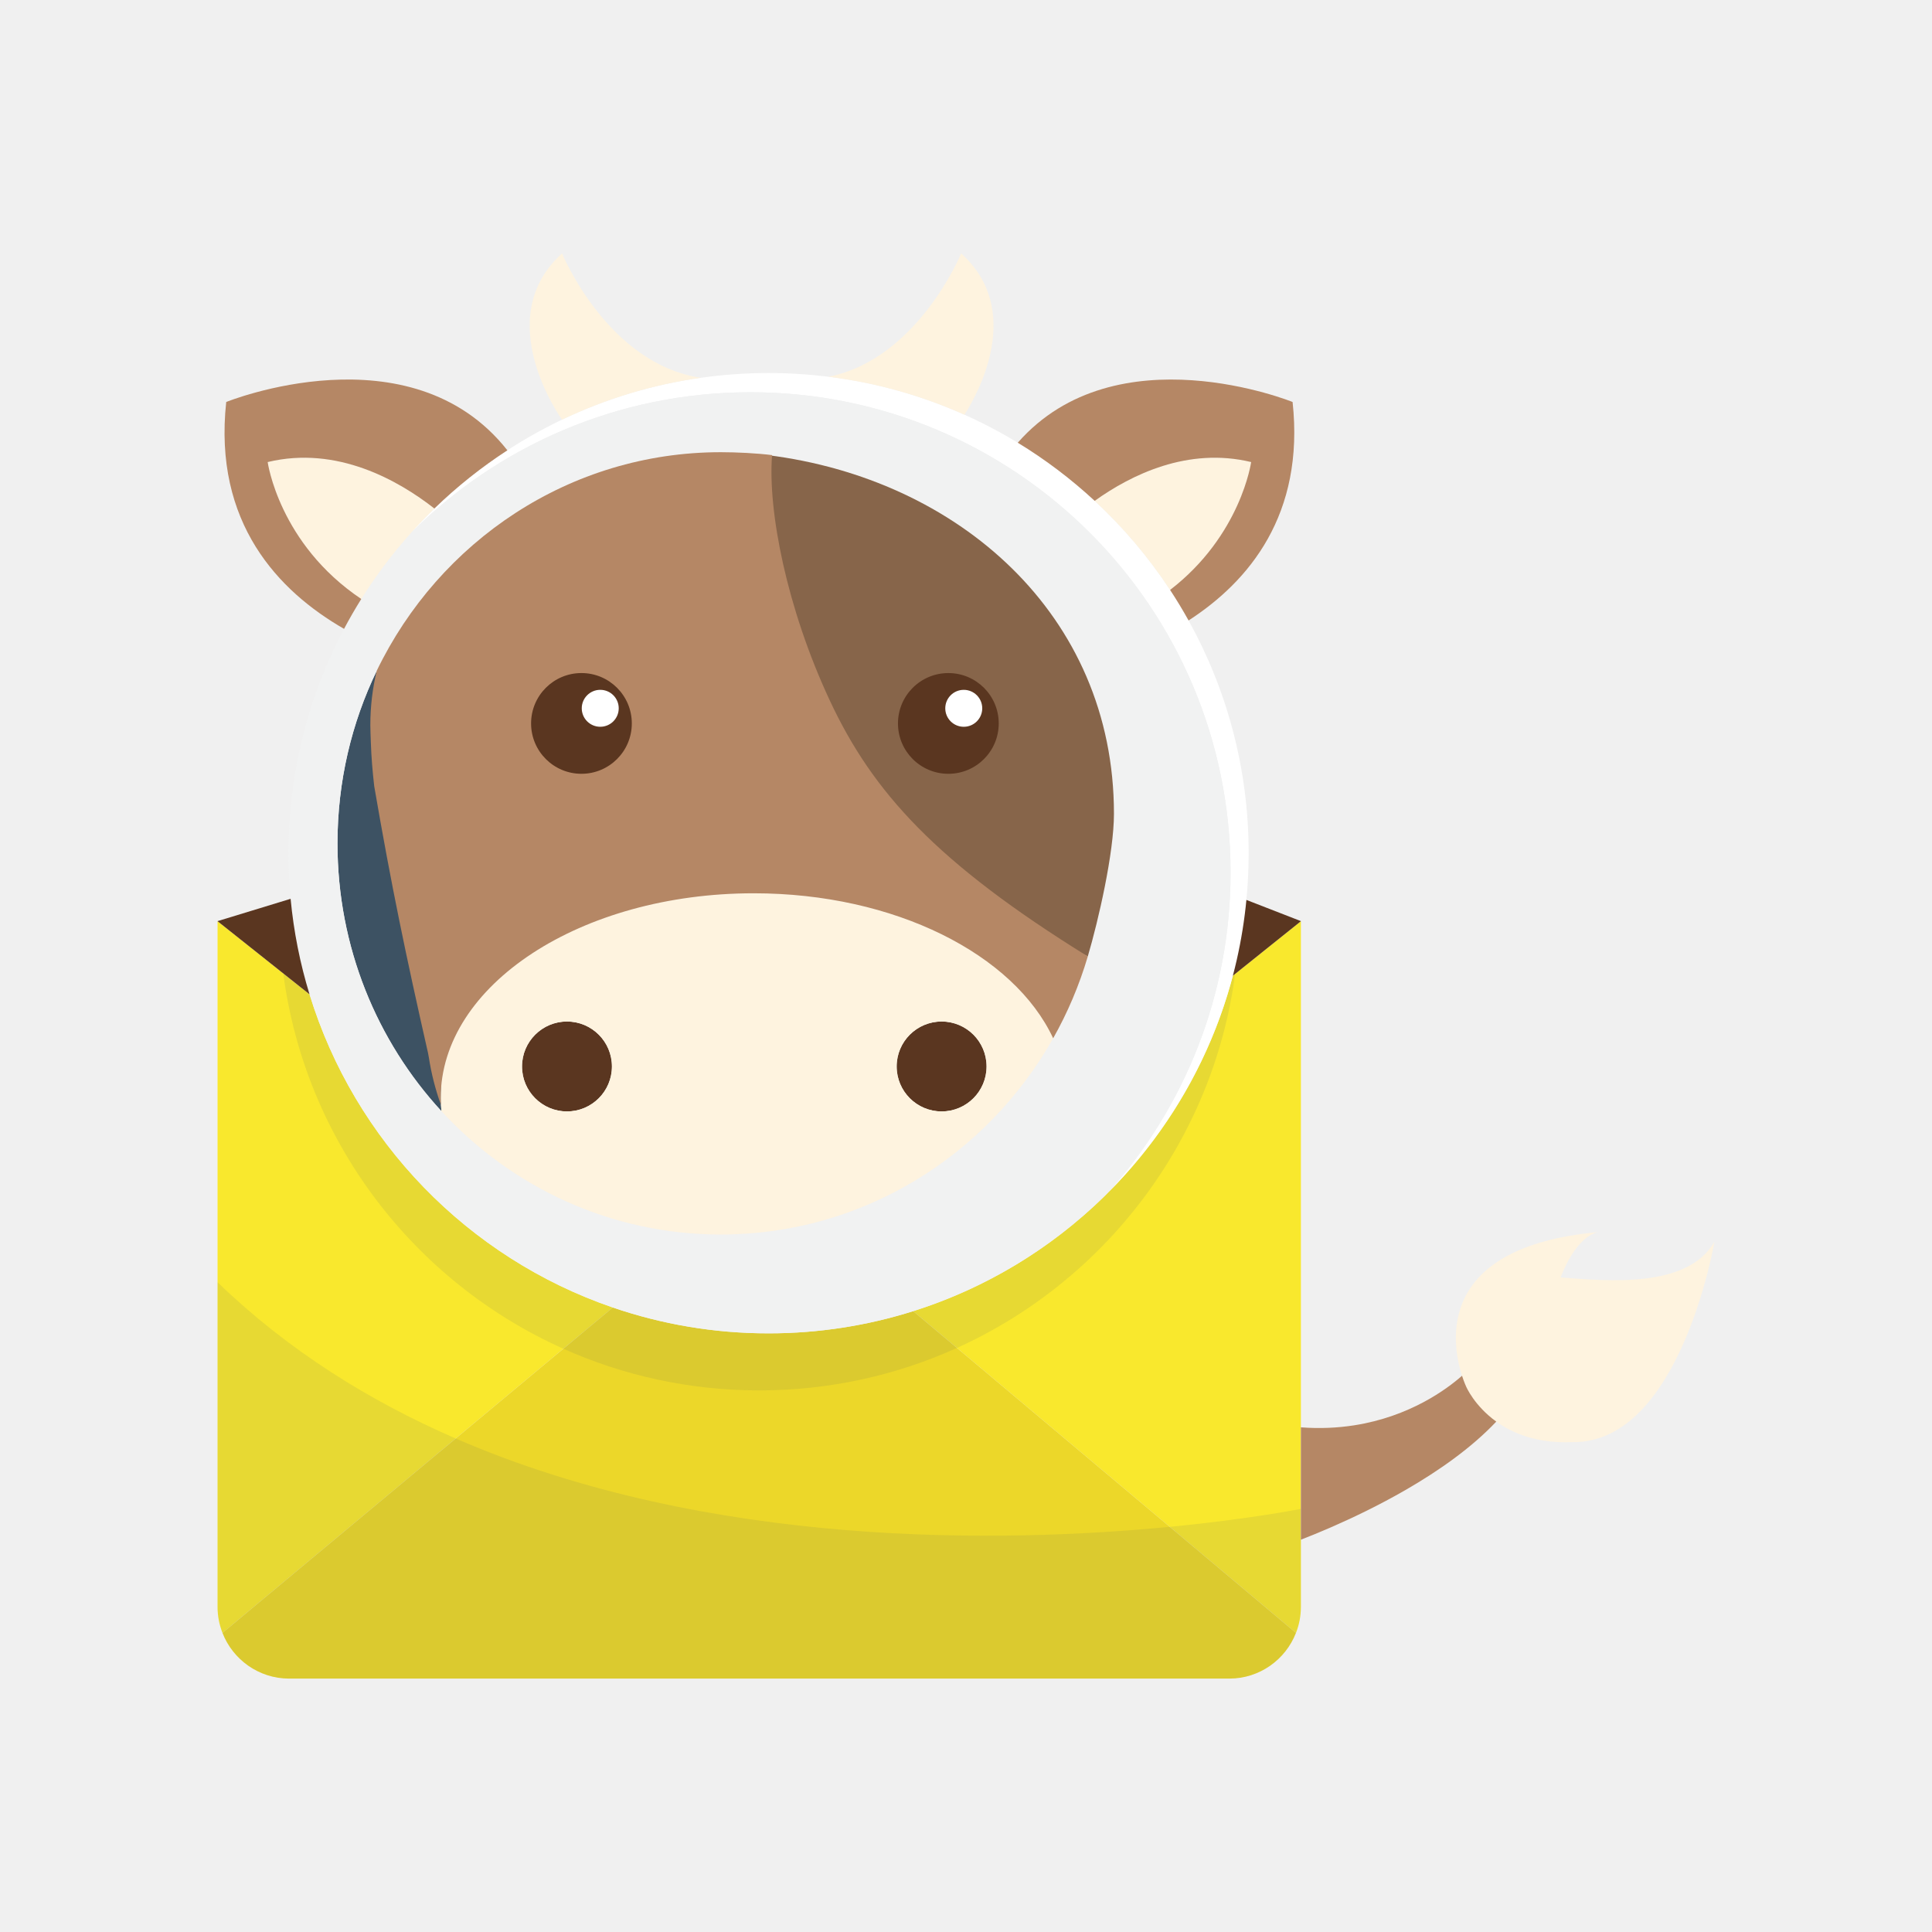
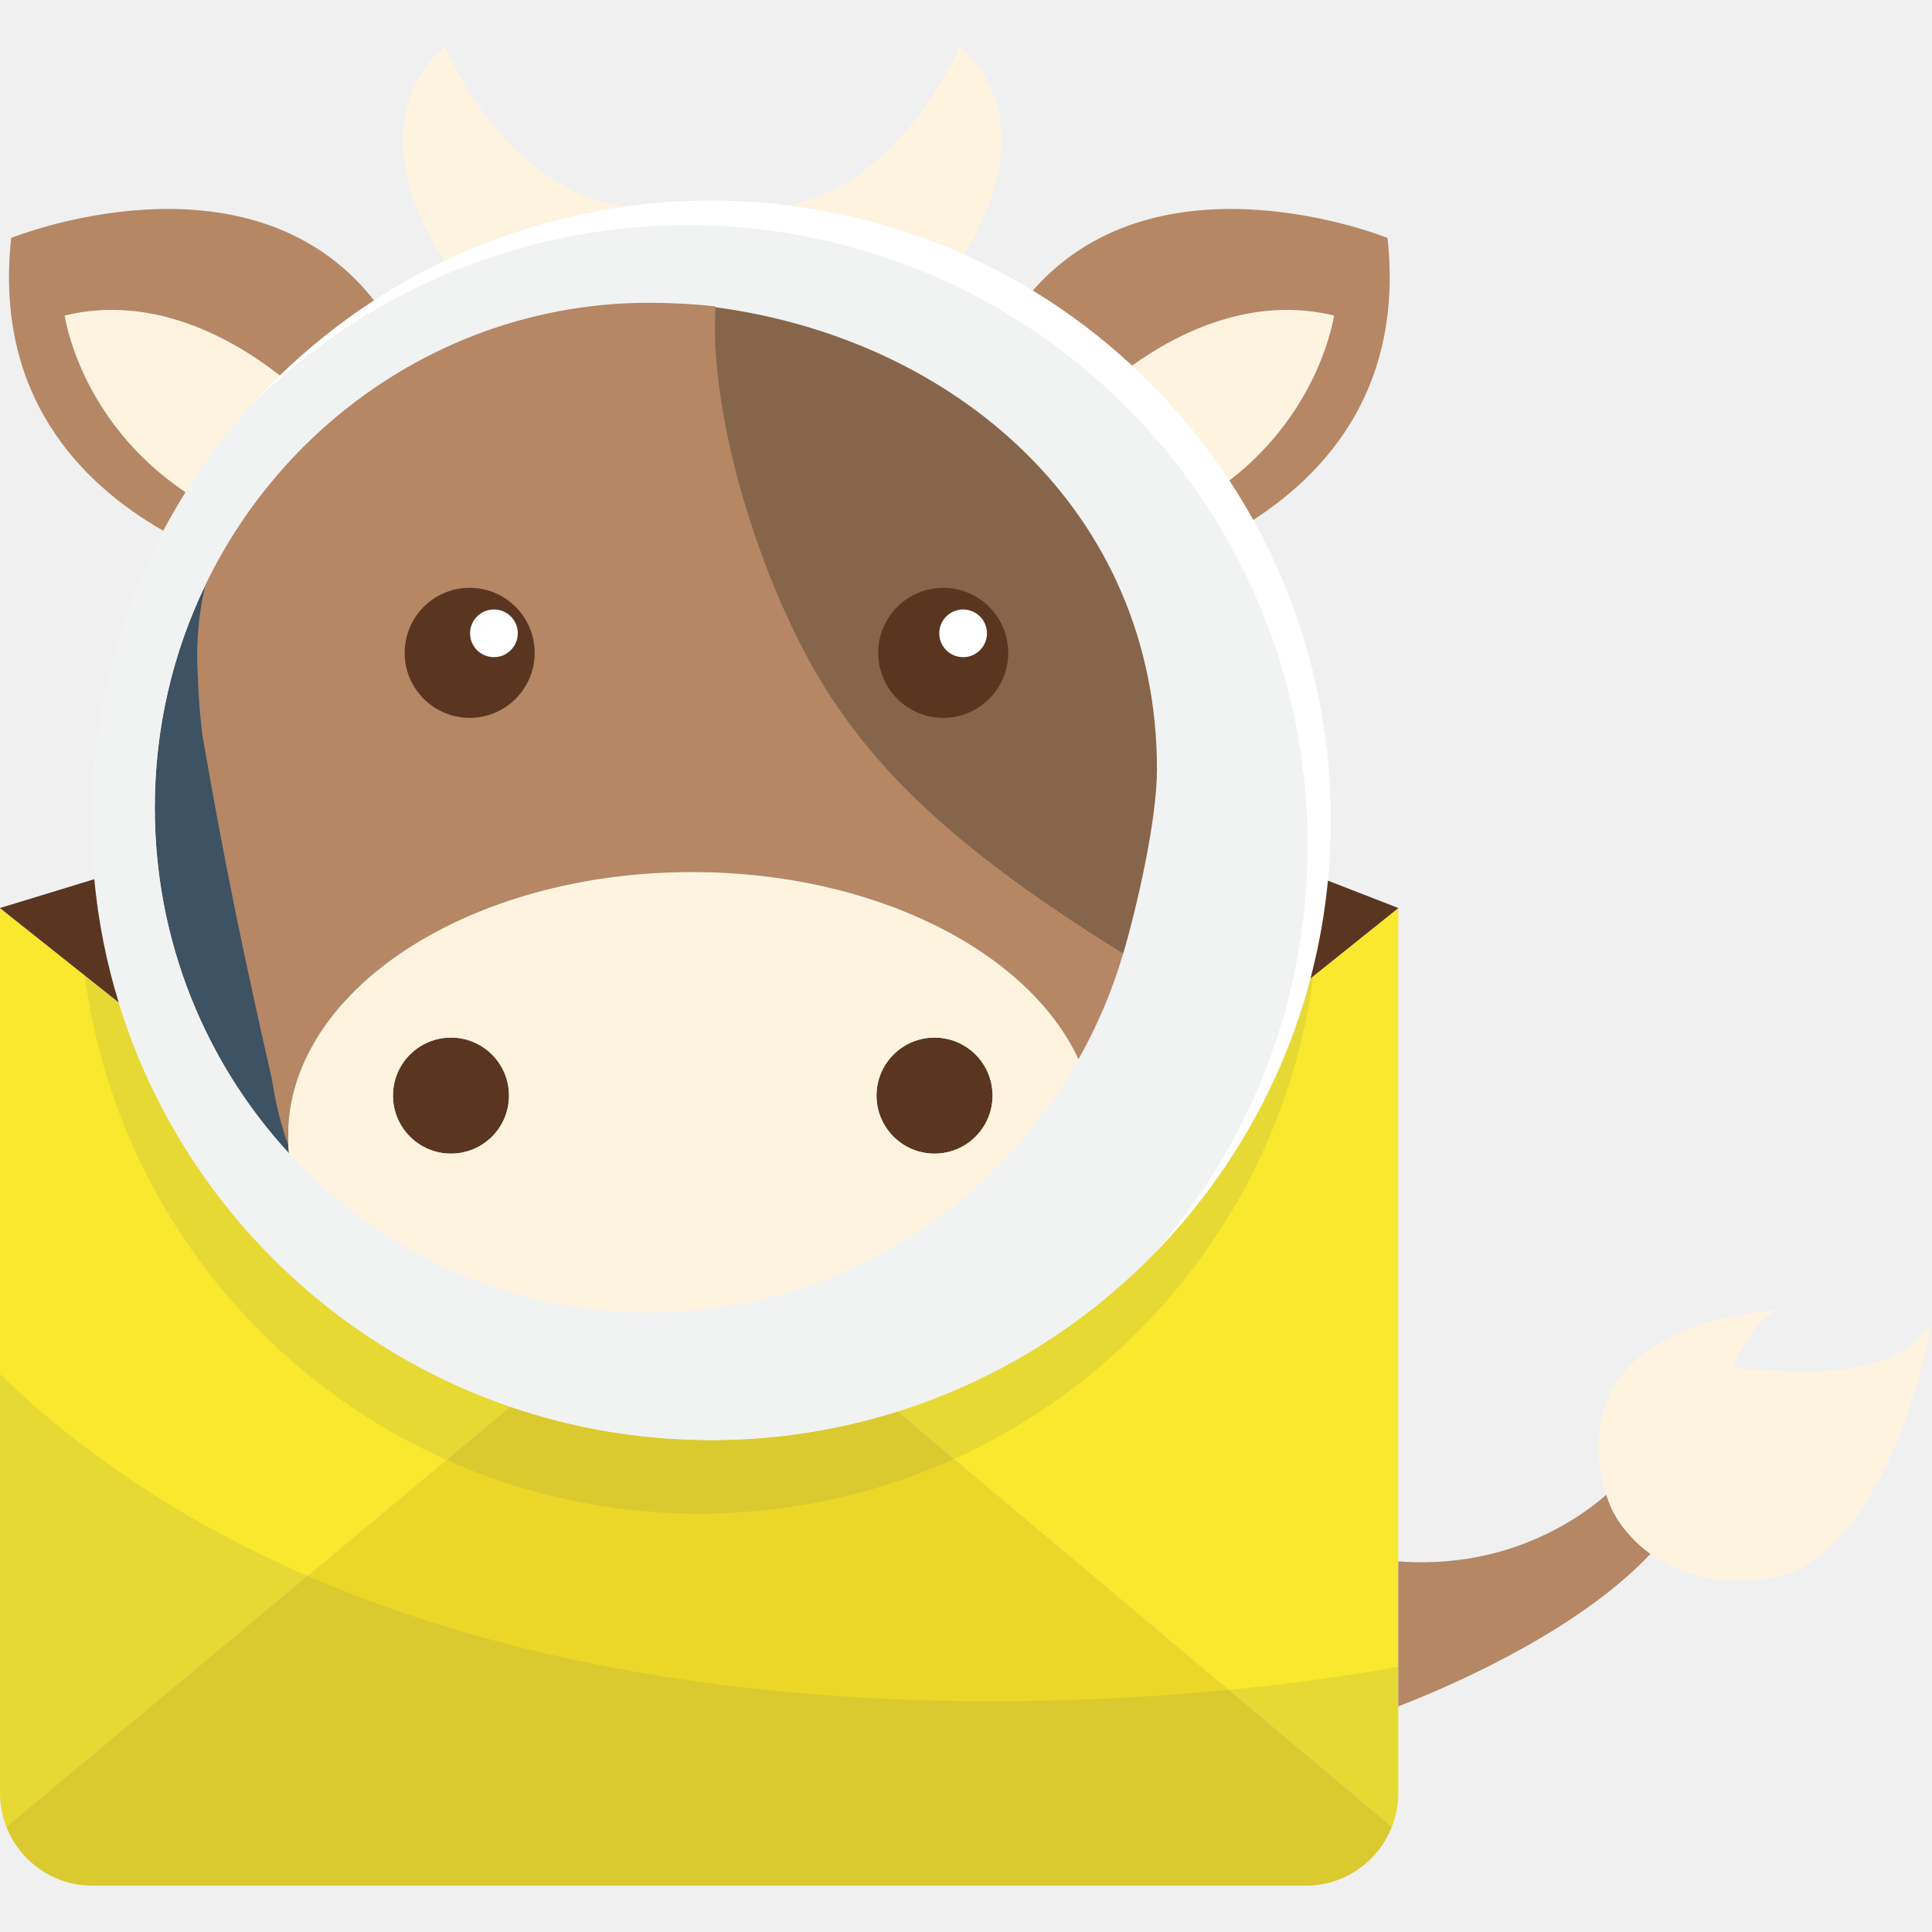
- <svg xmlns="http://www.w3.org/2000/svg" width="128mm" height="128mm" version="1.1" viewBox="0 0 128 128">
-   <g transform="translate(0,-169)">
-     <g transform="matrix(.26458 0 0 .26458 14.414 185.79)">
+ <svg xmlns="http://www.w3.org/2000/svg" width="128" height="128" version="1.1" viewBox="0 0 33.867 33.867">
+   <g transform="translate(34.989 -174.37)">
+     <g transform="matrix(.090354 0 0 .090354 -34.989 175.18)">
      <g id="grey_5_">
        <path d="m55.948 213.25c0.073-20.261-0.716-17.261-3.656-39.267 2.228-22.439-7.628-38.859-7.669-58.34 0-4.715-5.806-6.78-4.761-11.137-6.292 13.037-9.833 27.707-9.833 43.222 0 25.946 9.89 49.533 26.027 67.059-0.048-0.511-0.082-1.023-0.108-1.536z" fill="#3d5263" />
      </g>
      <g id="yellow">
        <path d="m254.81 180.41-0.567 0.455c-10.49 39.88-40.951 71.658-80.048 83.996l95.849 80.568c0.783-2.011 1.229-4.19 1.231-6.478 0-7e-3 1e-3 -0.013 1e-3 -0.02v-171.71z" fill="#f9e82d" />
        <path d="m23.027 185.52-23.026-18.301v171.71c0 2.295 0.447 4.481 1.233 6.499l58.39-48.683 26.964-22.481 12.38-10.321c-36.238-12.423-64.661-41.673-75.941-78.427z" fill="#f9e82d" />
        <path d="m238.44 318.87-53.296-44.799-10.952-9.206c-11.431 3.607-23.597 5.558-36.22 5.558-13.653 0-26.772-2.28-39.004-6.474l-12.38 10.321-85.355 71.165c2.605 6.69 9.094 11.438 16.706 11.438h235.39c7.613 0 14.103-4.749 16.707-11.44z" fill="#edd514" fill-opacity=".895" />
      </g>
      <g id="grey_4_" fill="#3d5263">
        <path d="m238.44 318.87c-41.457 4.008-115.07 5.566-178.82-22.118-21.543-9.356-41.959-22.05-59.623-39.123v81.307c0 2.295 0.447 4.481 1.233 6.499 2.605 6.69 9.094 11.438 16.706 11.438h235.39c7.613 0 14.103-4.749 16.707-11.44 0.783-2.011 1.229-4.19 1.231-6.478v-24.584s-12.58 2.541-32.832 4.499z" enable-background="new    " opacity=".1" />
        <path d="m86.588 274.27c14.979 6.703 31.579 10.435 49.051 10.435 17.648 0 34.408-3.803 49.505-10.634 37.082-16.777 64.125-51.824 69.664-93.657l-0.567 0.455c-10.49 39.88-40.951 71.658-80.048 83.996-11.431 3.607-23.597 5.558-36.22 5.558-13.653 0-26.772-2.28-39.004-6.474-36.238-12.423-64.661-41.673-75.941-78.427l-6.574-5.225c5.525 42.054 32.786 77.261 70.134 93.973z" enable-background="new    " opacity=".1" />
      </g>
      <g id="white_1_" fill="#fff">
        <path d="m54.293 63.875c-1.799 1.745-3.541 3.548-5.229 5.402-0.042 0.046-0.085 0.092-0.127 0.139-0.234 0.258-0.473 0.51-0.705 0.77 0.055-0.055 0.111-0.108 0.166-0.163 21.76-21.782 51.828-35.259 85.046-35.259 66.396 0 120.22 53.826 120.22 120.22 0 30.718-11.526 58.74-30.482 79.991 21.633-21.737 35.006-51.7 35.01-84.791v-0.013c0-21.143-5.465-41.007-15.049-58.269-1.449-2.608-2.991-5.157-4.624-7.643-5.377-8.187-11.727-15.676-18.885-22.307-5.903-5.467-12.351-10.354-19.26-14.558-4.278-2.604-8.734-4.944-13.341-7.006-10.627-4.756-22.07-8.016-34.062-9.509-4.915-0.612-9.921-0.931-15.001-0.931-5.747 0-11.398 0.409-16.93 1.189-12.291 1.733-23.981 5.329-34.784 10.487-4.742 2.264-9.313 4.83-13.688 7.672-6.561 4.266-12.682 9.149-18.277 14.576z" />
        <path d="m95.828 118.54c2.559 0 4.63-2.071 4.63-4.629 0-2.553-2.071-4.626-4.63-4.626-2.558 0-4.634 2.074-4.634 4.626 1e-3 2.557 2.076 4.629 4.634 4.629z" />
        <path d="m186.85 118.54c2.556 0 4.629-2.071 4.629-4.629 0-2.553-2.074-4.626-4.629-4.626-2.559 0-4.631 2.074-4.631 4.626 0 2.557 2.073 4.629 4.631 4.629z" />
      </g>
      <g id="grey_3_">
        <path d="m223.7 234.39c18.648-21.18 29.965-48.971 29.965-79.408 0-66.396-53.825-120.22-120.22-120.22-33.218 0-63.286 13.477-85.046 35.259-4.591 5.125-8.746 10.647-12.413 16.507-1.524 2.437-2.963 4.931-4.314 7.48-7.067 13.341-11.704 28.167-13.301 43.893-0.411 4.043-0.622 8.146-0.622 12.298 0 3.849 0.188 7.653 0.542 11.409 0.776 8.241 2.38 16.24 4.735 23.912 11.281 36.754 39.703 66.004 75.941 78.427 12.231 4.193 25.351 6.474 39.004 6.474 12.623 0 24.79-1.95 36.22-5.558 18.139-5.725 34.412-15.64 47.7-28.603 0.536-0.522 1.811-1.867 1.811-1.867zm-5.788-58.356c-2.132 7.217-5.052 14.085-8.668 20.495-16.571 29.372-47.64 49.146-83.233 49.146-27.584 0-52.447-11.88-69.956-30.895-16.137-17.524-26.026-41.111-26.026-67.058 0-15.515 3.54-30.185 9.833-43.222 15.648-32.42 48.344-54.73 86.15-54.73 3.967 0 7.876 0.25 11.717 0.728 47.479 5.898 84.262 47.175 84.262 97.224-2e-3 9.846-1.431 19.348-4.079 28.312z" fill="#f1f2f2" />
        <path d="m49.064 69.277c-0.042 0.046-0.085 0.092-0.127 0.139 0.042-0.047 0.085-0.093 0.127-0.139z" fill="#f1f2f2" />
      </g>
      <g id="darkbrown_1_" fill="#5a3620">
        <path d="m257.63 161.89c-0.488 5.062-1.29 10.032-2.387 14.89-0.31 1.371-0.643 2.733-0.999 4.086l0.567-0.455 16.466-13.193v-0.023z" />
        <path d="m1e-3 167.22 23.025 18.301c-2.354-7.672-3.959-15.671-4.735-23.912l-2.85 0.871-15.441 4.717" />
        <path d="m87.491 192.34c-6.21 0-11.254 5.034-11.254 11.257 0 6.216 5.043 11.257 11.254 11.257 6.221 0 11.261-5.041 11.261-11.257 0-6.223-5.041-11.257-11.261-11.257z" />
        <path d="m181.31 192.34c-6.218 0-11.259 5.034-11.259 11.257 0 6.216 5.041 11.257 11.259 11.257 6.22 0 11.257-5.041 11.257-11.257 0-6.223-5.037-11.257-11.257-11.257z" />
        <path d="m183 102.25c-6.963 0-15.442 7.766-15.442 14.735 0 6.965 8.126 17.207 15.089 17.207 6.968 0 15.799-9.536 15.799-16.5 1e-3 -6.97-8.477-15.442-15.445-15.442zm3.853 16.284c-2.558 0-4.631-2.072-4.631-4.629 0-2.552 2.072-4.626 4.631-4.626 2.555 0 4.629 2.073 4.629 4.626 0 2.558-2.073 4.629-4.629 4.629z" />
        <path d="m89.71 102.6c-6.971 0-14.38 8.12-14.38 15.089 0 6.965 8.825 16.147 15.794 16.147 6.963 0 15.793-9.182 15.793-16.147 1e-3 -6.97-10.243-15.089-17.207-15.089zm6.118 15.931c-2.559 0-4.634-2.072-4.634-4.629 0-2.552 2.076-4.626 4.634-4.626 2.559 0 4.63 2.073 4.63 4.626 0 2.558-2.071 4.629-4.63 4.629z" />
      </g>
      <g id="cream" fill="#fef3df">
        <path d="m336.3 256.42c3.59-9.155 7.701-11 9.346-11.346-40.757 3.757-36.661 27.769-34.026 35.96 0.55 1.712 1.037 2.733 1.037 2.733s2.031 4.787 7.536 8.748c4.149 2.986 10.27 5.503 18.995 5.144 27.063 0.461 35.631-50.166 35.631-50.166-6.654 11.655-26.404 9.876-38.519 8.927z" />
        <path d="m48.937 69.415c0.042-0.046 0.085-0.092 0.127-0.139 1.688-1.854 3.43-3.657 5.229-5.402-8.915-6.977-24.344-15.826-41.744-11.633 0 0 2.814 20.458 23.437 34.287 3.667-5.86 7.822-11.381 12.413-16.507-0.055 0.055-0.111 0.108-0.166 0.163 0.231-0.258 0.47-0.511 0.704-0.769z" />
        <path d="m258.81 52.242c-15.831-3.815-30.029 3.169-39.176 9.714 7.158 6.63 13.508 14.12 18.885 22.307 17.763-13.689 20.291-32.021 20.291-32.021z" />
        <path d="m134.27 160.22c-43.299 0-78.388 22.964-78.388 51.289 0 0.582 0.038 1.157 0.067 1.735 0.026 0.514 0.06 1.025 0.108 1.535 17.508 19.015 42.371 30.895 69.956 30.895 35.594 0 66.662-19.774 83.233-49.146-9.796-21.016-39.651-36.308-74.976-36.308zm-46.778 54.625c-6.211 0-11.254-5.041-11.254-11.257 0-6.223 5.044-11.257 11.254-11.257 6.22 0 11.261 5.034 11.261 11.257 0 6.216-5.04 11.257-11.261 11.257zm93.816 0c-6.218 0-11.259-5.041-11.259-11.257 0-6.223 5.041-11.257 11.259-11.257 6.22 0 11.257 5.034 11.257 11.257 0 6.216-5.037 11.257-11.257 11.257z" />
        <path d="m86.265 0c-18.163 16.373-0.152 41.427-7e-3 41.628 10.803-5.158 22.493-8.754 34.784-10.487-23.413-3.455-34.777-31.141-34.777-31.141z" />
        <path d="m186.2 0s-10.863 26.476-33.231 30.883c11.992 1.493 23.435 4.752 34.062 9.509 3.348-5.256 15.001-26.121-0.831-40.392z" />
      </g>
      <path d="m217.91 176.04c2.647-8.964 6.552-25.892 6.552-35.737 0-50.049-39.257-83.901-86.737-89.799-2.157 28.03 3.629 87.043 80.185 125.54zm-47.53-58.345c0-6.97 5.651-12.614 12.614-12.614 6.968 0 12.617 5.645 12.617 12.614 0 6.964-5.649 12.611-12.617 12.611-6.963 0-12.614-5.646-12.614-12.611z" fill="#87654a" />
      <g id="brown" fill="#b58765">
        <path d="m312.66 283.77s-0.487-1.021-1.037-2.733c-3.758 3.317-13.036 10.236-27.03 12.416v-1e-3c-9e-3 2e-3 -0.019 3e-3 -0.027 5e-3 -4.044 0.628-8.479 0.863-13.29 0.497v28.141c2.059-0.801 4.607-1.834 7.477-3.083 5.462-2.377 12.093-5.542 18.771-9.395 0.027-0.016 0.054-0.031 0.081-0.047 8.158-4.713 16.37-10.452 22.593-17.052-5.506-3.961-7.538-8.748-7.538-8.748z" />
        <path d="m12.549 52.242c17.4-4.193 32.83 4.656 41.744 11.633 5.595-5.426 11.716-10.31 18.277-14.574-24.298-30.803-70.401-12.1-70.401-12.1-3.283 30.301 13.119 47.393 29.503 56.809 1.351-2.549 2.79-5.044 4.314-7.48-20.623-13.831-23.437-34.288-23.437-34.288z" />
        <path d="m200.38 47.398c6.909 4.205 13.356 9.091 19.26 14.558 9.146-6.545 23.345-13.529 39.176-9.714 0 0-2.527 18.332-20.291 32.021 1.633 2.485 3.175 5.034 4.624 7.643 15.141-9.784 29.097-26.539 26.046-54.704 0-1e-3 -44.152-17.909-68.815 10.196z" />
        <path d="m138.85 50.502c-3.841-0.478-8.875-0.728-12.842-0.728-37.806 0-70.502 22.31-86.15 54.73-1.045 4.357-1.603 8.897-1.603 13.612 0 1.454 0.085 2.787 0.121 4.175 0.127 3.935 0.448 7.585 0.855 11.135 4.292 24.958 7.959 42.492 13.464 66.758 0.056 0.407 0.164 0.804 0.224 1.211 0.617 4.028 1.642 7.992 3.025 11.854-0.029-0.578-0.067-1.153-0.067-1.735 0-28.325 35.089-51.289 78.388-51.289 35.325 0 65.181 15.292 74.977 36.308 3.616-6.409 6.536-13.277 8.668-20.495-37.925-23.489-53.914-41.148-64.661-64.217-10.746-23.069-15.478-47.304-14.399-61.319zm-47.73 79.802c-6.97 0-12.612-5.646-12.612-12.611 0-6.97 5.642-12.614 12.612-12.614 6.964 0 12.611 5.645 12.611 12.614 1e-3 6.964-5.648 12.611-12.611 12.611z" />
      </g>
    </g>
  </g>
</svg>
